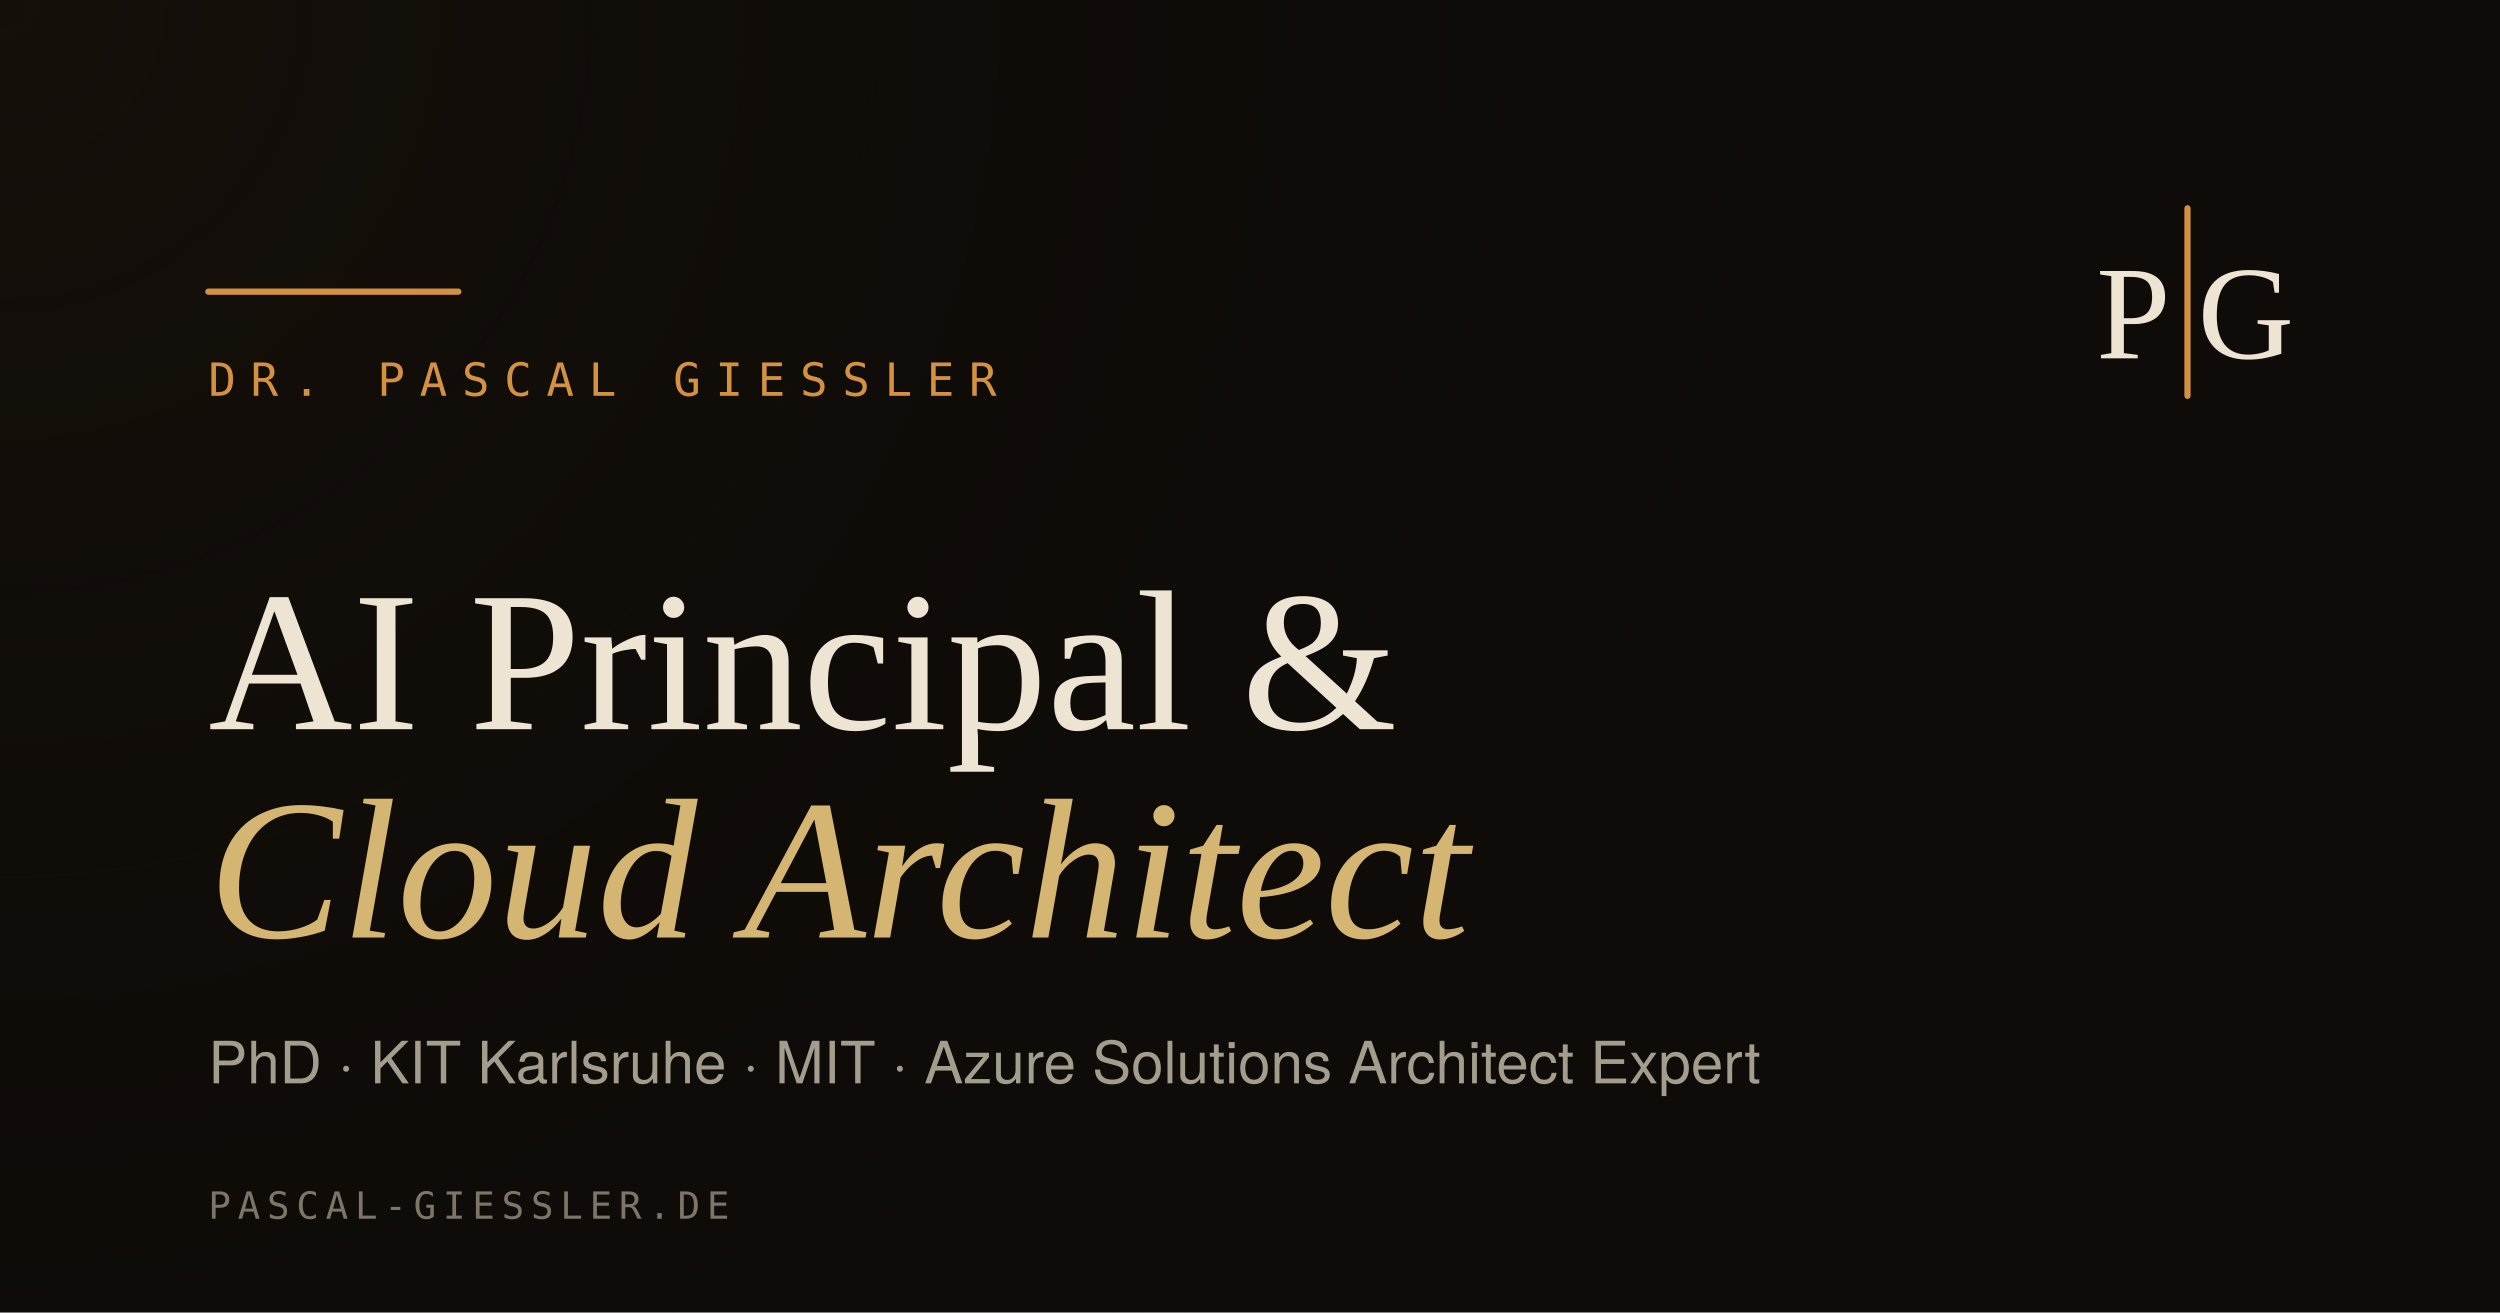
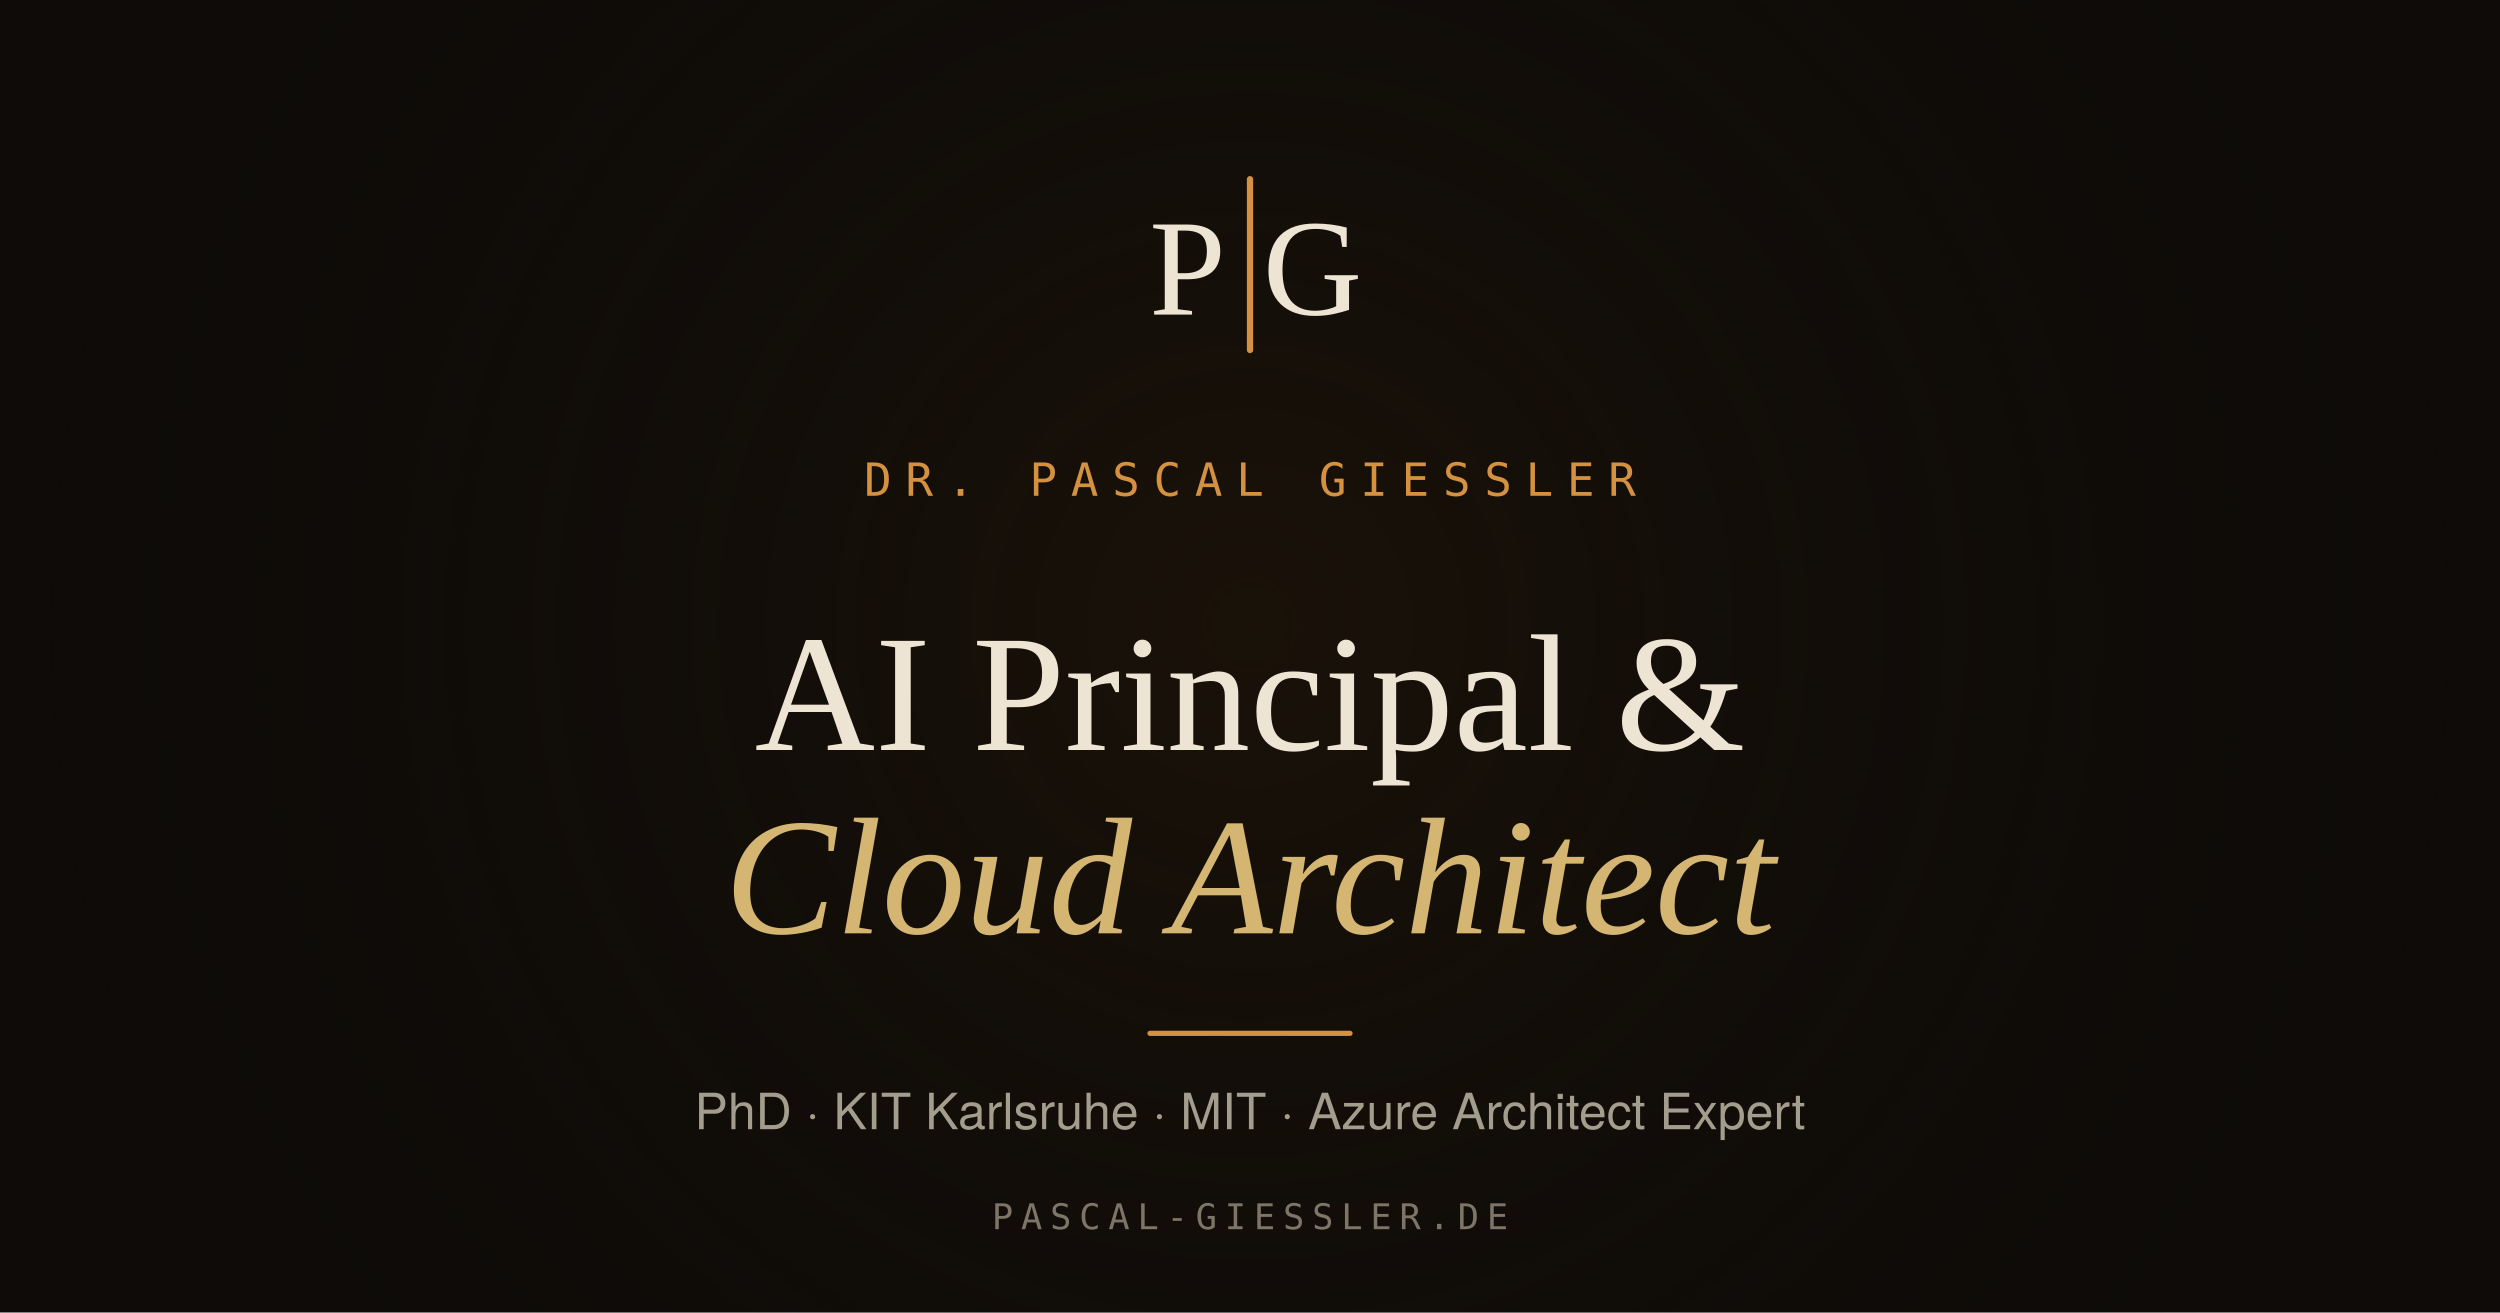
<svg xmlns="http://www.w3.org/2000/svg" viewBox="0 0 1200 630" width="1200" height="630" role="img" aria-label="Dr. Pascal Giessler — AI Principal &amp; Cloud Architect">
  <rect width="1200" height="630" fill="#0e0b08" />
  <defs>
-     <radialGradient id="warm" cx="0" cy="0" r="900" gradientUnits="userSpaceOnUse">
-       <stop offset="0" stop-color="#1a120a" stop-opacity="0.6" />
+     <radialGradient id="warm" cx="600" cy="300" r="620" gradientUnits="userSpaceOnUse">
+       <stop offset="0" stop-color="#1c1309" stop-opacity="0.85" />
      <stop offset="1" stop-color="#0e0b08" stop-opacity="0" />
    </radialGradient>
  </defs>
  <rect width="1200" height="630" fill="url(#warm)" />
-   <line x1="100" y1="140" x2="220" y2="140" stroke="#d49140" stroke-width="3" stroke-linecap="round" />
-   <text x="100" y="190" font-family="'JetBrains Mono', ui-monospace, monospace" font-size="22" font-weight="500" fill="#d49140" letter-spacing="0.32em">DR. PASCAL GIESSLER</text>
-   <text x="100" y="350" font-family="Cormorant, Georgia, 'Times New Roman', serif" font-size="96" font-weight="400" fill="#ede4d3">AI Principal &amp;</text>
-   <text x="100" y="450" font-family="Cormorant, Georgia, 'Times New Roman', serif" font-size="96" font-weight="400" font-style="italic" fill="#d4b572">Cloud Architect</text>
-   <text x="100" y="520" font-family="Outfit, 'Helvetica Neue', system-ui, sans-serif" font-size="28" font-weight="400" fill="#a39d8d">PhD · KIT Karlsruhe · MIT · Azure Solutions Architect Expert</text>
-   <text x="100" y="585" font-family="'JetBrains Mono', ui-monospace, monospace" font-size="18" font-weight="500" fill="#7d7567" letter-spacing="0.18em">PASCAL-GIESSLER.DE</text>
-   <line x1="1050" y1="100" x2="1050" y2="190" stroke="#d49140" stroke-width="3" stroke-linecap="round" />
-   <text x="1024" y="172" font-family="Cormorant, Georgia, 'Times New Roman', serif" font-size="64" font-weight="500" fill="#ede4d3" text-anchor="middle">P</text>
-   <text x="1078" y="172" font-family="Cormorant, Georgia, 'Times New Roman', serif" font-size="64" font-weight="500" fill="#ede4d3" text-anchor="middle">G</text>
+   <line x1="600" y1="86" x2="600" y2="168" stroke="#d49140" stroke-width="3" stroke-linecap="round" />
+   <text x="570" y="151" font-family="Cormorant, Georgia, 'Times New Roman', serif" font-size="66" font-weight="500" fill="#ede4d3" text-anchor="middle">P</text>
+   <text x="630" y="151" font-family="Cormorant, Georgia, 'Times New Roman', serif" font-size="66" font-weight="500" fill="#ede4d3" text-anchor="middle">G</text>
+   <text x="600" y="238" font-family="'JetBrains Mono', ui-monospace, monospace" font-size="22" font-weight="500" fill="#d49140" letter-spacing="0.3em" text-anchor="middle">DR. PASCAL GIESSLER</text>
+   <text x="600" y="360" font-family="Cormorant, Georgia, 'Times New Roman', serif" font-size="80" font-weight="400" fill="#ede4d3" text-anchor="middle">AI Principal &amp;</text>
+   <text x="600" y="448" font-family="Cormorant, Georgia, 'Times New Roman', serif" font-size="80" font-weight="400" font-style="italic" fill="#d4b572" text-anchor="middle">Cloud Architect</text>
+   <line x1="552" y1="496" x2="648" y2="496" stroke="#d49140" stroke-width="2.5" stroke-linecap="round" />
+   <text x="600" y="542" font-family="Outfit, 'Helvetica Neue', system-ui, sans-serif" font-size="24" font-weight="400" fill="#a39d8d" text-anchor="middle">PhD · KIT Karlsruhe · MIT · Azure Architect Expert</text>
+   <text x="600" y="590" font-family="'JetBrains Mono', ui-monospace, monospace" font-size="17" font-weight="500" fill="#7d7567" letter-spacing="0.22em" text-anchor="middle">PASCAL-GIESSLER.DE</text>
</svg>
